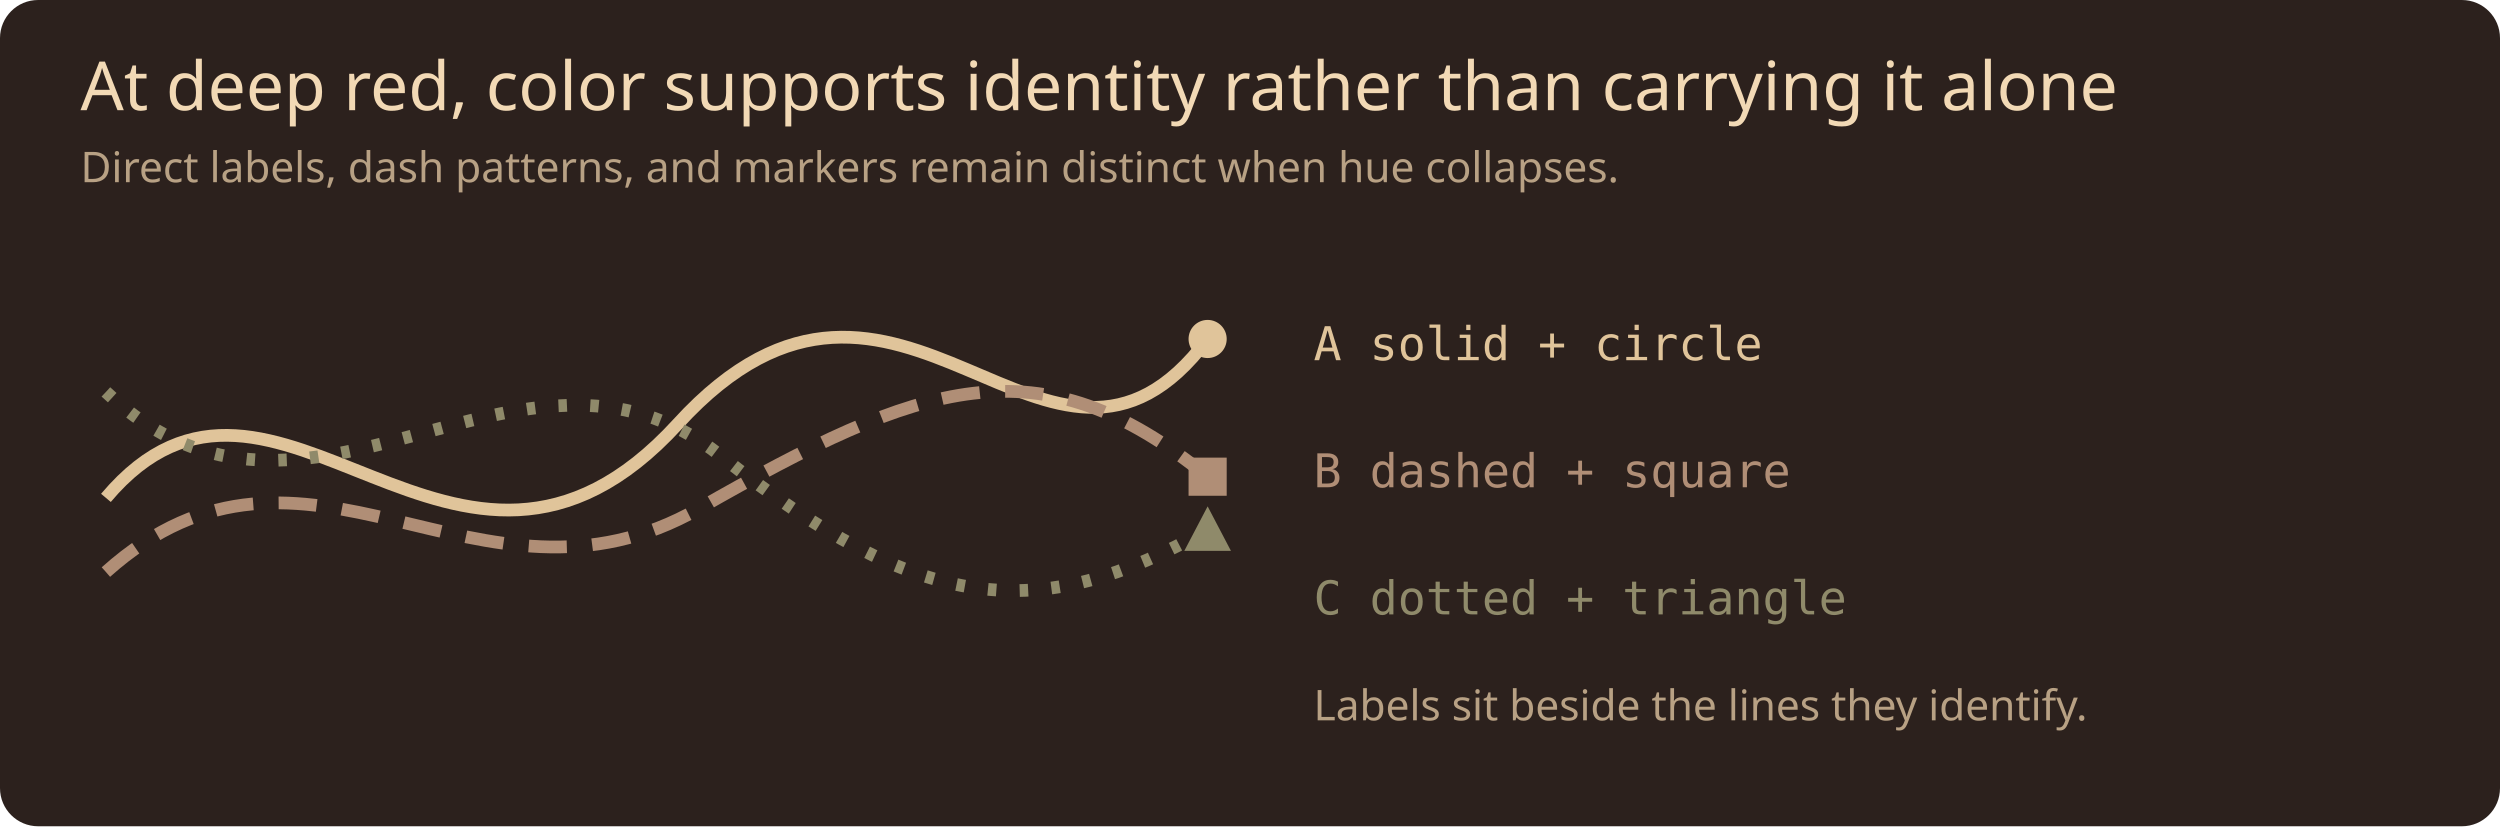
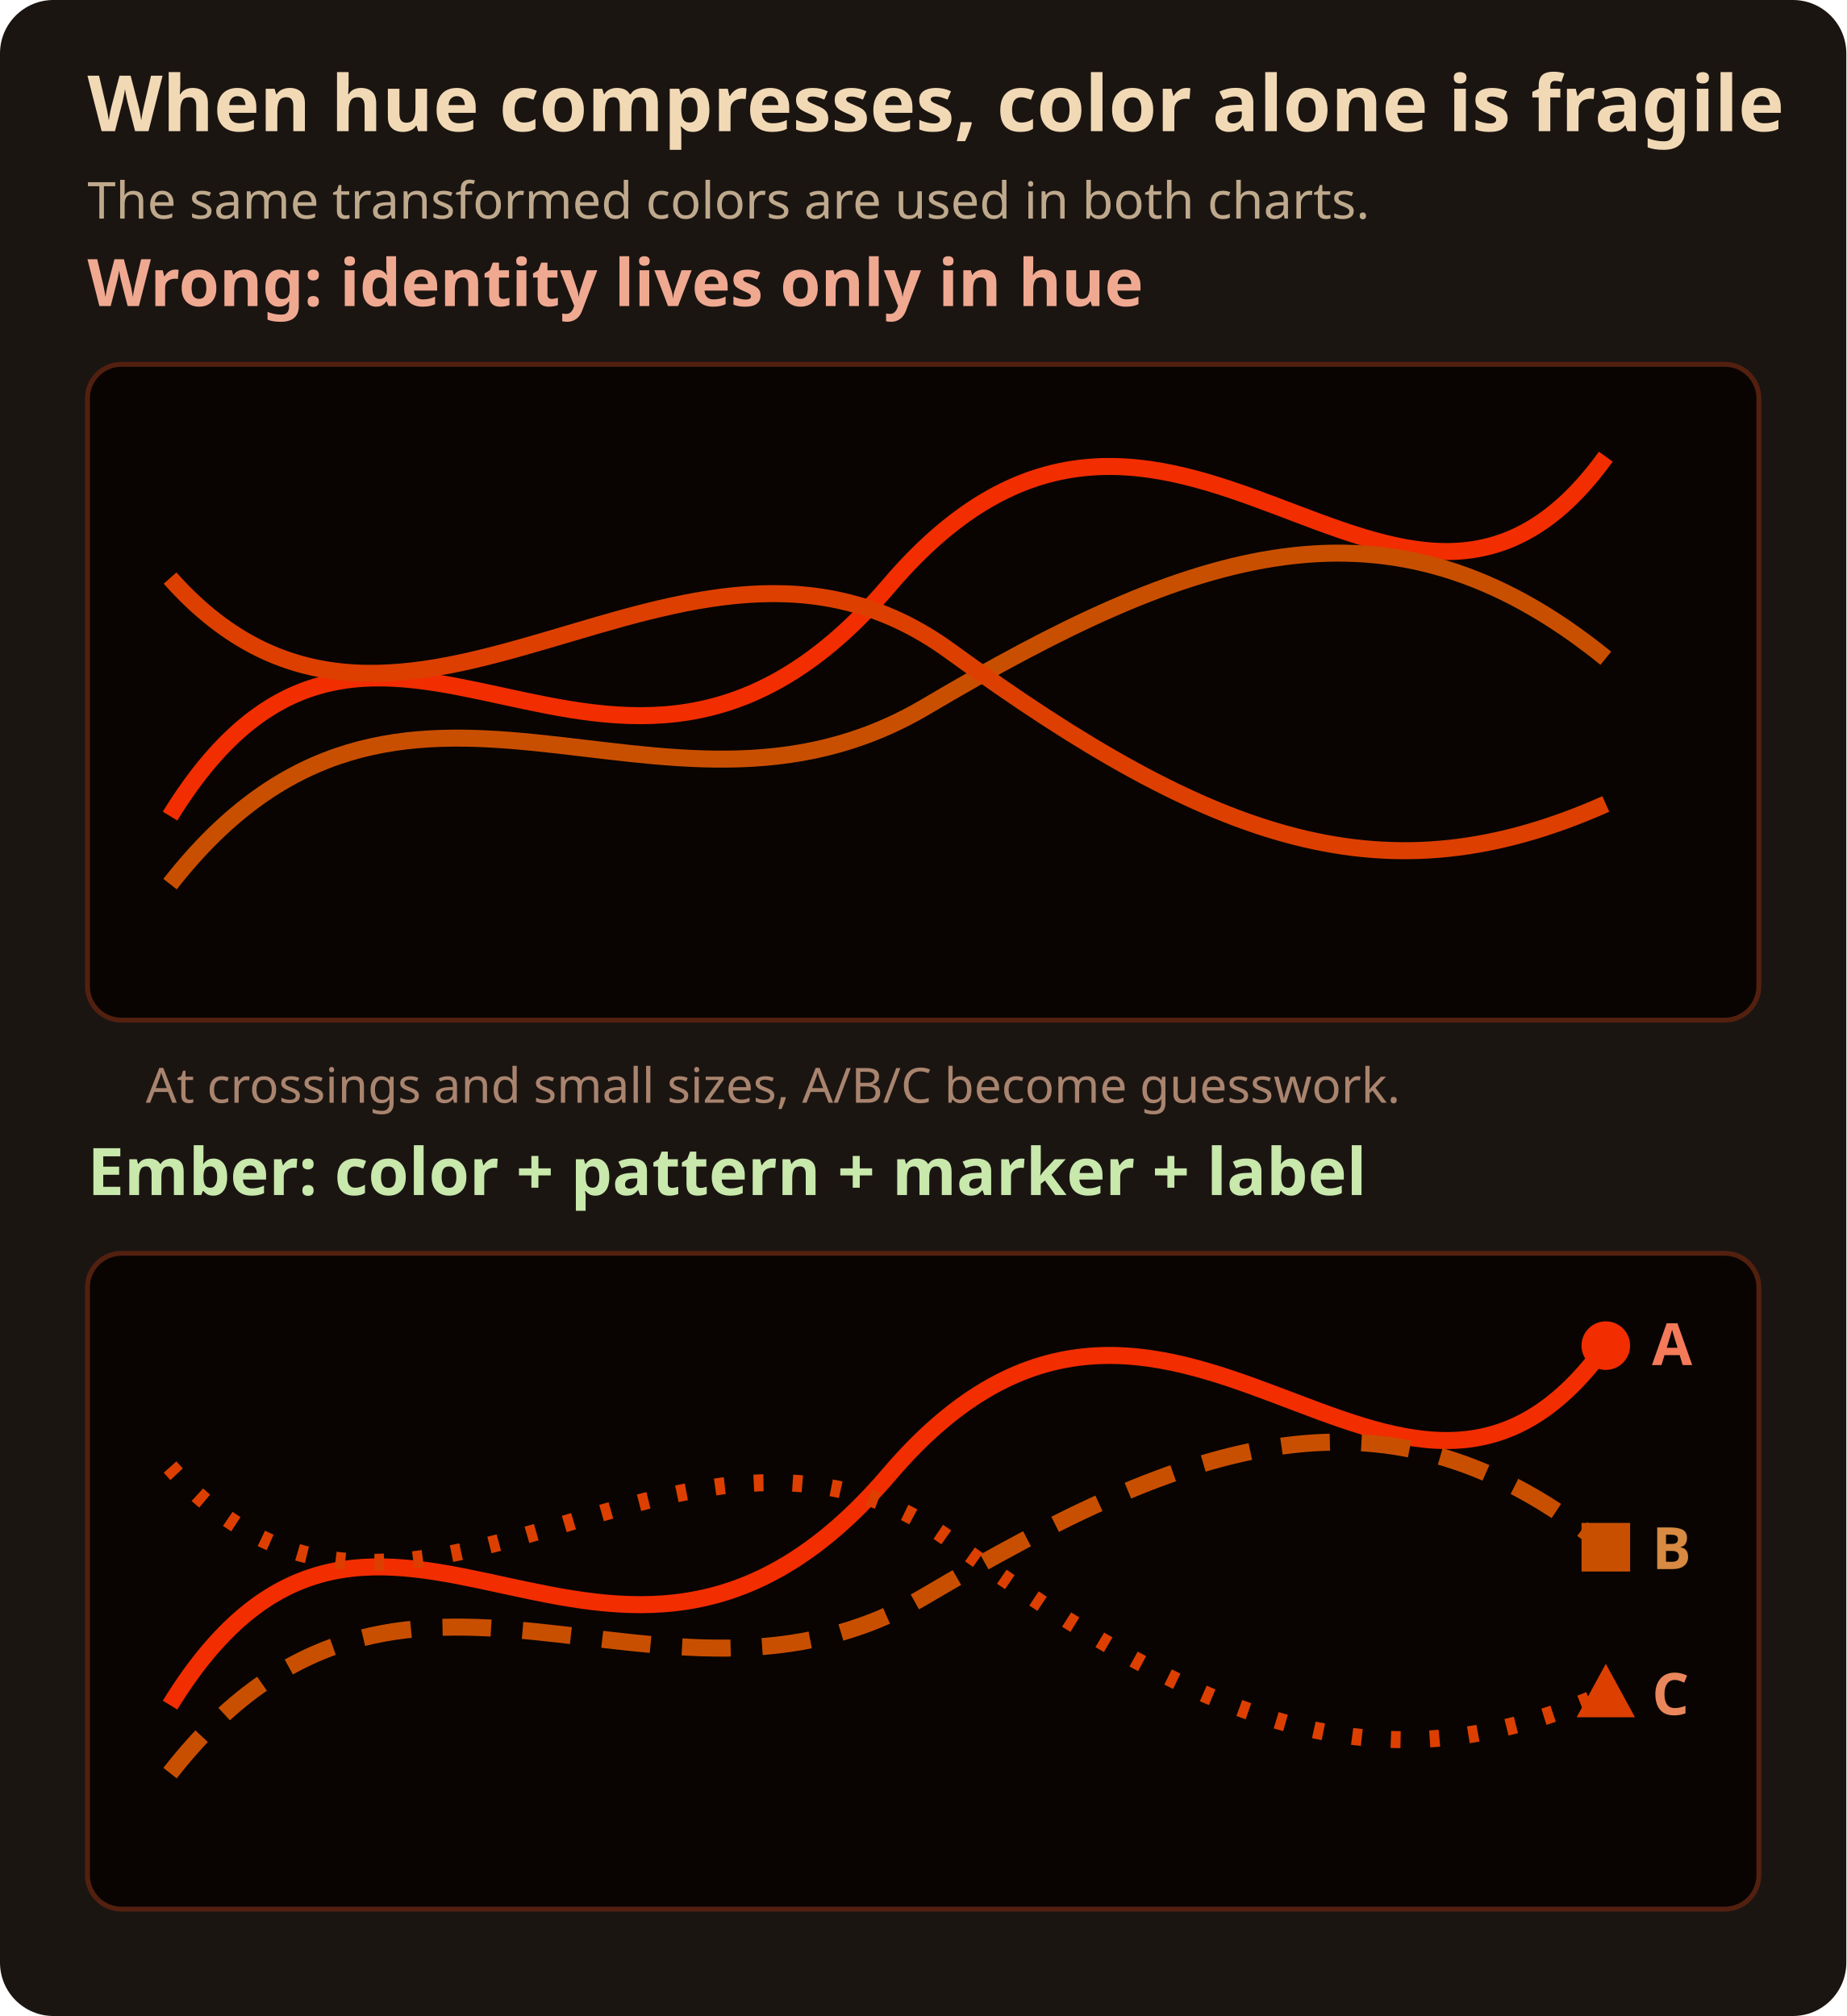
- <svg xmlns="http://www.w3.org/2000/svg" width="1180" height="390" viewBox="0 0 1180 390">
-   <rect width="1180" height="390" rx="18" fill="#2c211d" />
-   <text x="38" y="52" fill="#f2d9b5" font-size="32" font-family="system-ui">At deep red, color supports identity rather than carrying it alone</text>
-   <text x="38" y="86" fill="#b8a184" font-size="20" font-family="system-ui">Direct labels, dash patterns, and markers remain distinct when hue collapses.</text>
-   <g transform="translate(50 125)" fill="none">
-     <path d="M0 110 C80 15 165 190 270 75 S445 135 520 35" stroke="#e0c49a" stroke-width="6" />
-     <circle cx="520" cy="35" r="9" fill="#e0c49a" />
-     <path d="M0 145 C95 60 175 175 280 115 S440 35 520 100" stroke="#b08e76" stroke-width="6" stroke-dasharray="18 12" />
-     <rect x="511" y="91" width="18" height="18" fill="#b08e76" />
-     <path d="M0 60 C95 150 195 15 290 90 S440 170 520 125" stroke="#8f8a6a" stroke-width="6" stroke-dasharray="4 11" />
-     <path d="M520 114 L509 135 L531 135 Z" fill="#8f8a6a" />
+ <svg xmlns="http://www.w3.org/2000/svg" width="760" height="830" viewBox="0 0 760 830">
+   <rect width="760" height="830" rx="22" fill="#1B1512" />
+   <g font-family="system-ui, sans-serif">
+     <text x="36" y="54" fill="#F2D9B5" font-size="32" font-weight="700">When hue compresses, color alone is fragile</text>
+     <text x="36" y="90" fill="#BFA98C" font-size="21">The same transformed colors are used in both charts.</text>
+     <g transform="translate(36 126)">
+       <text x="0" y="0" fill="#F0A991" font-size="27" font-weight="700">Wrong: identity lives only in hue</text>
+       <rect x="0" y="24" width="688" height="270" rx="14" fill="#090402" stroke="#53200F" stroke-width="2" />
+       <path d="M34 210 C120 70 215 250 330 115 S540 180 625 62" fill="none" stroke="#F22D00" stroke-width="7" />
+       <path d="M34 238 C130 115 235 230 345 165 S535 72 625 145" fill="none" stroke="#C94F00" stroke-width="7" />
+       <path d="M34 112 C130 220 245 62 355 142 S535 245 625 205" fill="none" stroke="#DD3F00" stroke-width="7" />
+       <text x="24" y="328" fill="#A9846E" font-size="20">At crossings and small sizes, A/B/C become guesswork.</text>
+     </g>
+     <g transform="translate(36 492)">
+       <text x="0" y="0" fill="#C8E8AC" font-size="27" font-weight="700">Ember: color + pattern + marker + label</text>
+       <rect x="0" y="24" width="688" height="270" rx="14" fill="#090402" stroke="#53200F" stroke-width="2" />
+       <path d="M34 210 C120 70 215 250 330 115 S540 180 625 62" fill="none" stroke="#F22D00" stroke-width="7" />
+       <circle cx="625" cy="62" r="10" fill="#F22D00" />
+       <text x="644" y="70" fill="#F57A59" font-size="24" font-weight="700">A</text>
+       <path d="M34 238 C130 115 235 230 345 165 S535 72 625 145" fill="none" stroke="#C94F00" stroke-width="7" stroke-dasharray="20 13" />
+       <rect x="615" y="135" width="20" height="20" fill="#C94F00" />
+       <text x="644" y="154" fill="#D88942" font-size="24" font-weight="700">B</text>
+       <path d="M34 112 C130 220 245 62 355 142 S535 245 625 205" fill="none" stroke="#DD3F00" stroke-width="7" stroke-dasharray="4 12" />
+       <path d="M625 193 L613 215 L637 215 Z" fill="#DD3F00" />
+       <text x="644" y="214" fill="#EA865B" font-size="24" font-weight="700">C</text>
+     </g>
  </g>
-   <g font-family="ui-monospace, monospace" font-size="22">
-     <text x="620" y="170" fill="#e0c49a">A  solid + circle</text>
-     <text x="620" y="230" fill="#b08e76">B  dashed + square</text>
-     <text x="620" y="290" fill="#8f8a6a">C  dotted + triangle</text>
-   </g>
-   <text x="620" y="340" fill="#b8a184" font-size="20" font-family="system-ui">Labels sit beside the lines they identify.</text>
</svg>
